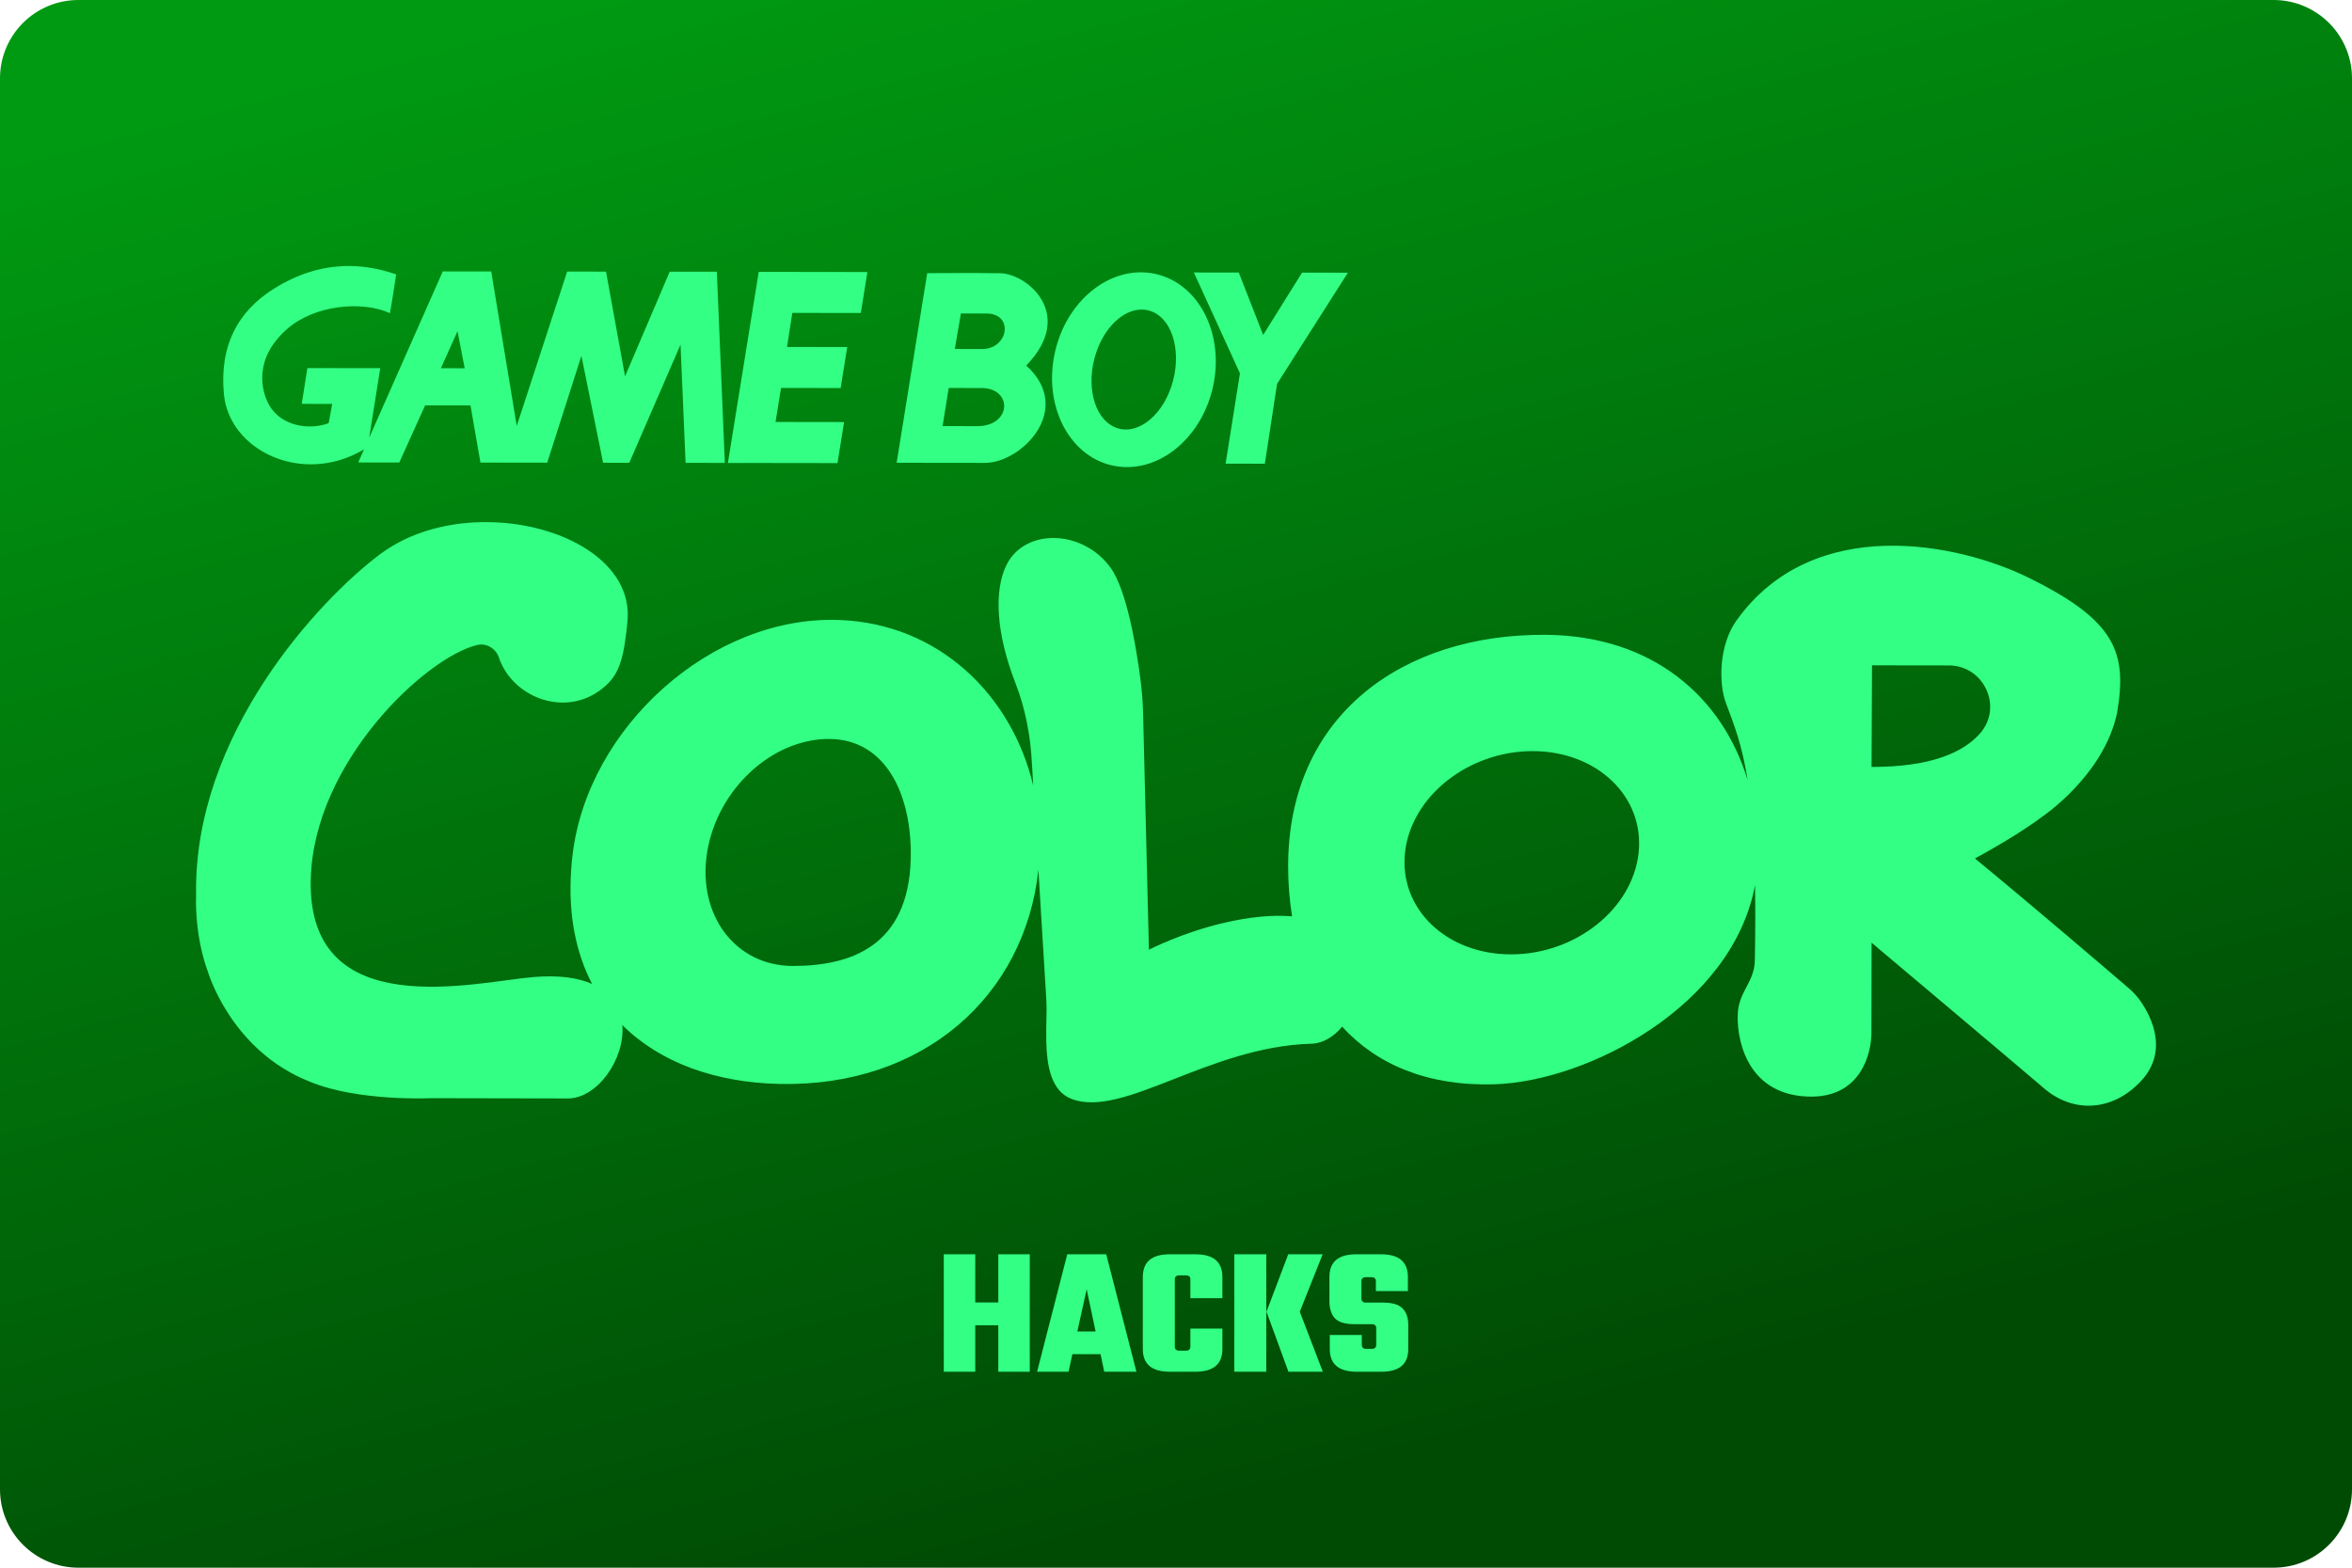
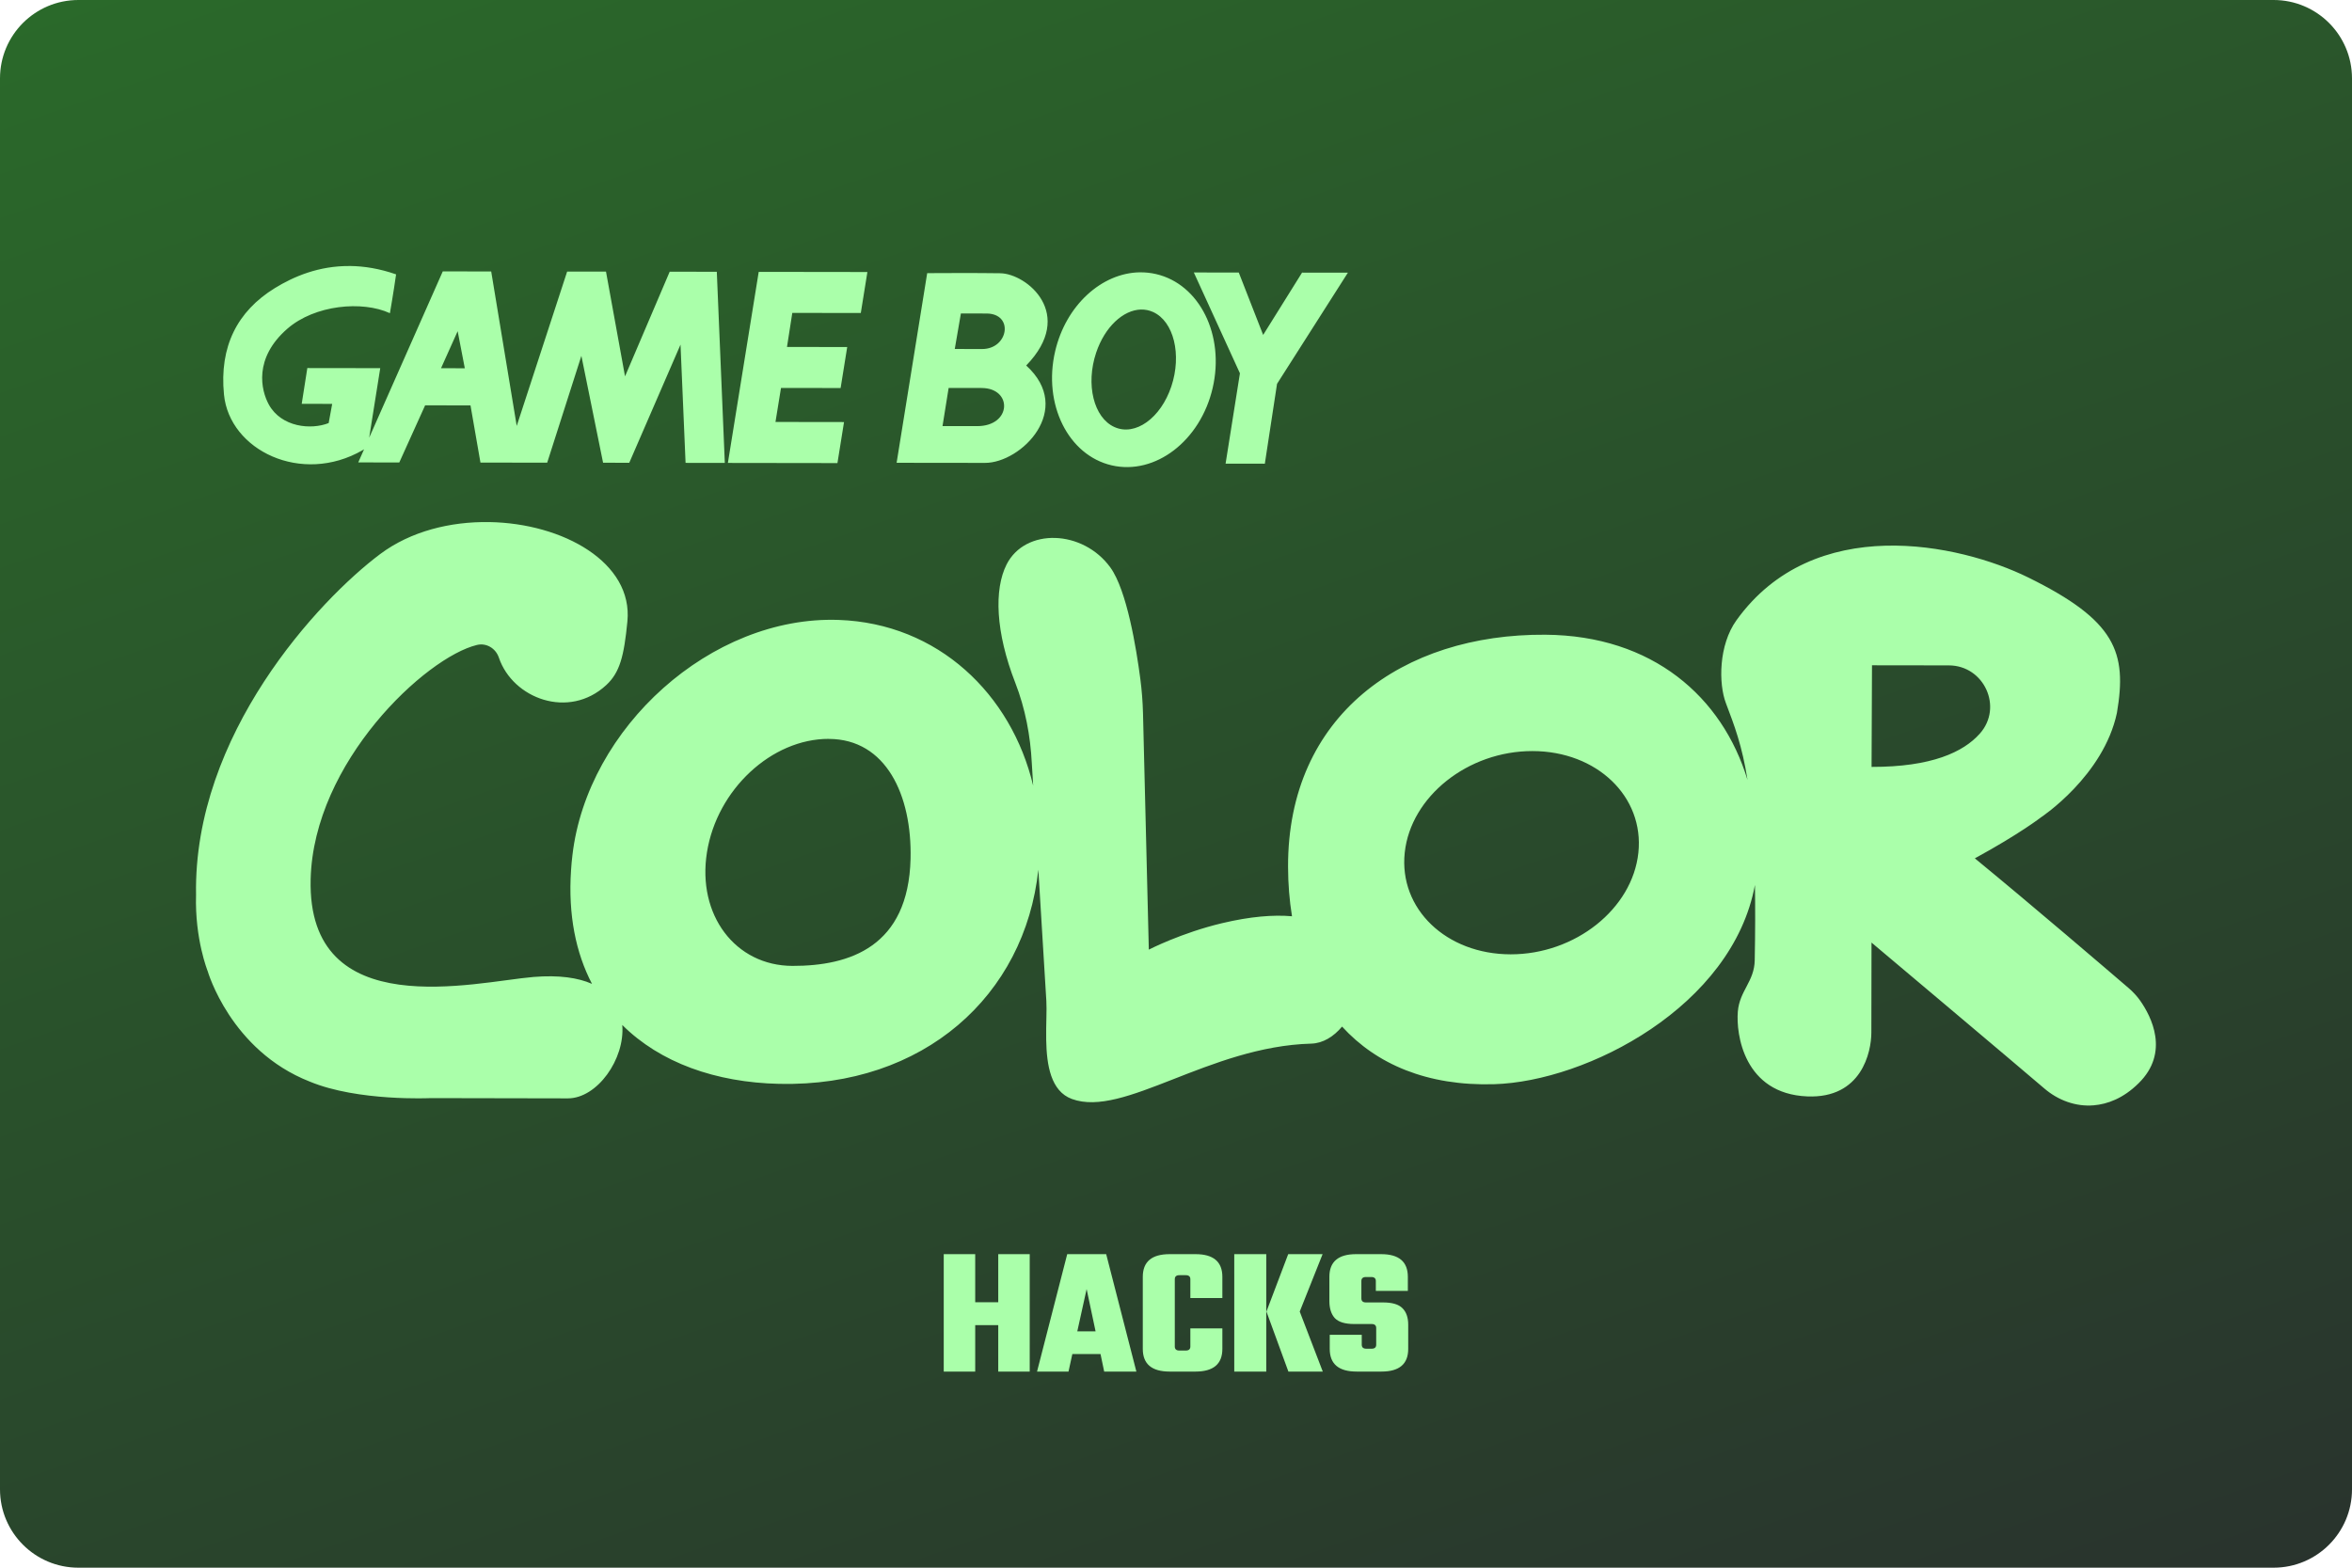
<svg xmlns="http://www.w3.org/2000/svg" width="480" height="320" version="1.1" viewBox="0 0 480 320" xml:space="preserve">
  <defs>
-     <linearGradient id="a" x1="32.282" x2="54.831" y1="-1.175e-16" y2="84.155" gradientTransform="matrix(3.7795 0 0 3.7795 0 -3.766e-6)" gradientUnits="userSpaceOnUse">
-       <stop stop-color="#009912" offset="0" />
-       <stop stop-color="#004b04" offset="1" />
+     <linearGradient id="a" x1="24" x2="71.21" y1="-30.91" y2="103.8" gradientTransform="matrix(3.78 0 0 3.78 -8.828e-6 -4.232e-8)" gradientUnits="userSpaceOnUse">
+       <stop stop-color="#2a7329" offset="0" />
+       <stop stop-color="#29332d" offset="1" />
    </linearGradient>
  </defs>
  <rect width="480" height="320" ry="16" fill="url(#a)" />
-   <path d="m71.451 54.301c-6.354-0.069-11.519 2.142-15.379 4.519-7.646 4.719-11.334 11.927-10.365 21.719 1.115 11.365 15.824 18.551 28.303 11.354 0.138-0.08 0.195-0.122 0.289-0.182l-1.185 2.682 8.375 0.01 5.271-11.656 9.26 0.012 2.031 11.666 13.625 0.021 6.979-21.812 4.428 21.822 5.344 0.01 10.459-24.125 1.031 24.137 8.01 0.01-1.635-39.021-9.615-0.01-9.115 21.365-3.885-21.375-7.928-0.012-10.291 31.512-5.209-31.531-9.885-0.012-15.02 33.949 2.26-14.199-14.875-0.02-1.147 7.301 6.219 0.012-0.719 3.916c-3.562 1.417-9.624 0.876-12.197-3.76-1.625-2.938-3.136-9.48 3.76-15.49 5.615-4.896 15.323-5.771 20.938-3.178 0 0 0.718-4.103 1.26-7.926-3.369-1.172-6.502-1.675-9.391-1.707zm83.393 1.195-6.293 39 22.365 0.031 1.344-8.375-13.99-0.02 1.125-6.938 12.168 0.01 1.344-8.365-12.293-0.02 1.084-6.949 13.979 0.021 1.344-8.365zm77.77 0.092c-7.753 0.117-15.094 6.705-17.281 16.139-2.5 10.781 2.668 21.197 11.543 23.26 8.885 2.062 18.113-5 20.613-15.781 2.51-10.781-2.666-21.197-11.541-23.26-1.111-0.258-2.226-0.374-3.334-0.357zm11.031 0.033 9.406 20.584-2.926 18.438 8.01 0.01 2.49-16.301 14.457-22.688-9.354-0.012-7.938 12.719-4.979-12.738zm-48.629 0.115c-3.16 0.005-5.695 0.021-5.787 0.021l-6.24 38.707s12.812 0.021 18.031 0.021c7.417 0.021 18.293-10.917 8.418-19.875 10.177-10.5 0.115-18.74-5.281-18.834-2.167-0.042-5.925-0.046-9.141-0.041zm37.838 7.449c0.835-0.019 1.664 0.141 2.459 0.498 4.24 1.906 5.905 8.71 3.738 15.199-2.167 6.479-7.364 10.197-11.604 8.291-4.24-1.896-5.917-8.698-3.74-15.188 1.769-5.273 5.526-8.717 9.146-8.801zm-36.75 0.801s0.177-6.54e-4 5.219 0.01c5.656 0.01 4.499 7.26-0.896 7.25-4.417-0.01-5.572-0.01-5.572-0.01zm-102.73 3.615 1.459 7.572-4.854-0.01zm100.24 11.594s1.677-6.54e-4 6.719 0.01c6.365 0.01 6.178 7.781-0.895 7.781-4.417-0.01-7.074-0.01-7.074-0.01zm-93.758 27.383c-7.901-0.133-16.021 1.861-22.252 6.523-12.521 9.375-38.157 36.874-37.584 69.582-0.271 9.01 2.375 15.562 2.375 15.562s4.645 16.178 20.822 22.543c9.844 4.094 24.688 3.375 24.688 3.375s27.908 0.053 27.98 0.053c6.011 0.011 11.704-8.03 11.121-14.98 7.713 7.685 19.054 11.738 32.057 12.021 29.469 0.639 50.112-18.034 52.854-43.717 0.688 11.28 1.226 20.101 1.635 26.801 0.056 0.92 0.038 2.089 0.012 3.338-0.031 1.459-0.074 3.072-0.043 4.725 3e-4 -0.026 2e-3 -0.051 2e-3 -0.076 0.095 5.083 0.925 10.435 5.248 12.023 10.583 3.885 27.927-10.73 48.844-11.303 2.383-0.066 4.579-1.424 6.291-3.477 7.043 7.708 17.415 12.147 31.012 11.758 18.976-0.547 48.668-15.89 53.252-40.666 0.074 4.476 0.07 9.516-0.043 15.385-0.083 4.344-3.083 6.189-3.447 10.449-0.396 4.604 1.24 16.79 14.156 17.332 11.125 0.469 13.094-9.093 13.094-13.041 0.01-6.531 0.031-18.355 0.031-18.355s30.104 25.345 35.281 29.793c2.792 2.396 6.415 3.751 10.082 3.428 2.792-0.24 6.001-1.397 9.137-4.49 6.406-6.281 2.604-13.636 0.344-16.865-0.667-0.948-1.459-1.792-2.334-2.553-4.104-3.521-19.708-16.895-31.416-26.51 9.146-4.979 13.551-8.406 13.551-8.406s12.72-8.407 15.449-21.303c2.094-12.375-0.229-18.833-18.094-27.625-14.188-6.979-43.781-13.238-59.562 8.73-3.646 5.073-3.667 12.917-2.156 16.906 1.712 4.524 3.303 8.624 4.416 15.693-5.133-16.963-19.389-29.505-41.271-29.652-29.115-0.198-52.583 16.437-52.5 47.385 8e-3 3.499 0.283 6.868 0.805 10.086-3.795-0.333-8.486 0.04-14.242 1.404-8.344 1.979-14.979 5.406-14.979 5.406l-1.188-48.281c-0.062-2.333-0.241-4.646-0.543-6.959-0.812-6.229-2.749-18.104-6.104-22.75-5.625-7.771-17.385-8.135-21.188-0.635-2.583 5.104-2.26 13.823 1.772 24.156 2.042 5.25 3.094 10.822 3.375 16.447 0 0 0.241 3.954 0.277 4.543-4.429-18.636-19.383-33.133-39.715-33.834-26-0.896-51.273 21.99-54.314 48.021-0.125 1.031-0.219 2.051-0.281 3.051-0.619 9.167 0.982 16.913 4.277 23.225-2.819-1.246-6.716-1.839-11.934-1.41-11.792 0.969-46.228 9.853-45.488-19.949 0.583-23.938 23.5-45.312 33.938-47.822 1.938-0.469 3.833 0.697 4.469 2.582 2.844 8.385 14.301 12.677 21.926 5.594 2.76-2.562 3.615-5.895 4.303-12.979 1.176-12.018-13.111-20.028-28.195-20.283zm282.19 29.23 15.678 0.021c7.208 0.01 11.124 8.553 6.322 13.928-3.354 3.771-9.844 6.812-22.094 6.791zm-212.87 15.031c11.688 0.021 16.99 11.501 16.688 24.449-0.438 17.969-12.396 21.895-24.094 21.885-11.688-0.021-19.509-10.406-17.457-23.197 2.042-12.792 13.176-23.158 24.863-23.137zm143.62 2.481c13.156 0.01 22.844 9.301 21.615 20.76s-12.896 20.739-26.062 20.729c-13.167-0.01-22.844-9.301-21.615-20.76 1.229-11.458 12.896-20.739 26.062-20.729z" fill="#33ff85" />
-   <path d="m192.61 256.03v23.969h6.422v-9.482h4.703v9.482h6.422v-23.969h-6.422v9.82h-4.703v-9.82zm25.199 0-6.16 23.969h6.422l0.785-3.584h5.748l0.748 3.584h6.57l-6.16-23.969h-7.953zm20.908 0c-3.659 0-5.488 1.545-5.488 4.631v14.709c0 3.086 1.83 4.629 5.488 4.629h5.264c3.659 0 5.488-1.543 5.488-4.629v-4.182h-6.533v3.695c0 0.548-0.311 0.822-0.934 0.822h-1.307c-0.622 0-0.934-0.275-0.934-0.822v-13.738c0-0.548 0.311-0.82 0.934-0.82h1.307c0.622 0 0.934 0.273 0.934 0.82v3.846h6.533v-4.33c0-3.086-1.83-4.631-5.488-4.631h-5.264zm13.178 0v23.969h6.533v-23.969zm11.014 0-4.443 11.723 4.481 12.246h7.018l-4.703-12.246 4.666-11.723zm13.85 0c-3.634 0-5.449 1.545-5.449 4.631v4.928c0 1.518 0.372 2.688 1.119 3.51 0.772 0.796 2.078 1.193 3.92 1.193h3.584c0.622 0 0.934 0.275 0.934 0.822v3.397c0 0.548-0.311 0.822-0.934 0.822h-1.082c-0.622 0-0.934-0.275-0.934-0.822v-2.016h-6.533v2.875c0 3.086 1.83 4.629 5.488 4.629h5.076c3.634 0 5.451-1.543 5.451-4.629v-4.928c0-1.493-0.399-2.627-1.195-3.398-0.772-0.772-2.078-1.156-3.92-1.156h-3.508c-0.622 0-0.934-0.275-0.934-0.822v-3.547c0-0.548 0.311-0.82 0.934-0.82h1.082c0.622 0 0.934 0.273 0.934 0.82v2.016h6.533v-2.873c0-3.086-1.817-4.631-5.451-4.631h-5.115zm-54.99 7.131 1.828 8.625h-3.732z" fill="#33ff85" />
+   <path d="m71.45 54.3c-6.354-0.069-11.52 2.142-15.38 4.52-7.646 4.719-11.33 11.93-10.36 21.72 1.115 11.36 15.82 18.55 28.3 11.35 0.138-0.08 0.195-0.122 0.289-0.182l-1.186 2.682 8.375 0.01 5.272-11.66 9.26 0.012 2.031 11.67 13.62 0.021 6.978-21.81 4.428 21.82 5.344 0.01 10.46-24.12 1.031 24.14 8.01 0.01-1.635-39.02-9.615-0.01-9.115 21.36-3.885-21.38-7.928-0.012-10.29 31.51-5.209-31.53-9.885-0.012-15.02 33.95 2.26-14.2-14.88-0.02-1.146 7.301 6.219 0.012-0.719 3.916c-3.562 1.417-9.624 0.876-12.2-3.76-1.625-2.938-3.136-9.48 3.76-15.49 5.615-4.896 15.32-5.772 20.94-3.178 0 0 0.718-4.103 1.26-7.926-3.369-1.172-6.502-1.676-9.391-1.707zm83.39 1.195-6.293 39 22.36 0.031 1.344-8.375-13.99-0.02 1.125-6.938 12.17 0.01 1.344-8.365-12.29-0.02 1.084-6.949 13.98 0.021 1.344-8.365zm77.77 0.092c-7.753 0.117-15.09 6.705-17.28 16.14-2.5 10.78 2.668 21.2 11.54 23.26 8.885 2.062 18.11-5 20.61-15.78 2.51-10.78-2.666-21.2-11.54-23.26-1.111-0.258-2.226-0.374-3.334-0.357zm11.03 0.033 9.406 20.58-2.926 18.44 8.01 0.01 2.49-16.3 14.46-22.69-9.354-0.012-7.938 12.72-4.978-12.74zm-48.63 0.115c-3.16 0.005-5.695 0.021-5.787 0.021l-6.24 38.71s12.81 0.021 18.03 0.021c7.417 0.021 18.29-10.92 8.418-19.88 10.18-10.5 0.115-18.74-5.281-18.83-2.167-0.042-5.924-0.046-9.141-0.041zm37.84 7.449c0.836-0.019 1.664 0.141 2.459 0.498 4.24 1.906 5.905 8.71 3.738 15.2-2.167 6.479-7.364 10.2-11.6 8.291-4.24-1.896-5.917-8.698-3.74-15.19 1.769-5.273 5.526-8.717 9.146-8.801zm-36.75 0.801s0.177-6.54e-4 5.219 0.01c5.656 0.01 4.499 7.26-0.896 7.25-4.417-0.01-5.572-0.01-5.572-0.01zm-102.7 3.615 1.459 7.572-4.854-0.01zm100.2 11.59s1.677-6.54e-4 6.719 0.01c6.365 0.01 6.178 7.781-0.894 7.781-4.417-0.01-7.074-0.01-7.074-0.01zm-93.76 27.38c-7.901-0.133-16.02 1.861-22.25 6.523-12.52 9.375-38.16 36.87-37.58 69.58-0.271 9.01 2.375 15.56 2.375 15.56s4.645 16.18 20.82 22.54c9.844 4.094 24.69 3.375 24.69 3.375s27.91 0.053 27.98 0.053c6.011 0.011 11.7-8.03 11.12-14.98 7.712 7.685 19.05 11.74 32.06 12.02 29.47 0.639 50.11-18.03 52.85-43.72 0.688 11.28 1.226 20.1 1.635 26.8 0.056 0.92 0.038 2.089 0.012 3.338-0.031 1.459-0.074 3.072-0.043 4.725 3e-4 -0.026 2e-3 -0.051 2e-3 -0.076 0.095 5.083 0.925 10.44 5.248 12.02 10.58 3.885 27.93-10.73 48.84-11.3 2.383-0.066 4.579-1.424 6.291-3.477 7.043 7.708 17.42 12.15 31.01 11.76 18.98-0.547 48.67-15.89 53.25-40.67 0.074 4.476 0.07 9.516-0.043 15.38-0.083 4.344-3.083 6.189-3.447 10.45-0.396 4.604 1.24 16.79 14.16 17.33 11.12 0.469 13.09-9.093 13.09-13.04 0.01-6.531 0.031-18.36 0.031-18.36s30.1 25.34 35.28 29.79c2.792 2.396 6.415 3.751 10.08 3.428 2.792-0.24 6.001-1.396 9.137-4.49 6.406-6.281 2.604-13.64 0.344-16.86-0.667-0.948-1.459-1.792-2.334-2.553-4.104-3.521-19.71-16.9-31.42-26.51 9.146-4.979 13.55-8.406 13.55-8.406s12.72-8.407 15.45-21.3c2.094-12.38-0.229-18.83-18.09-27.62-14.19-6.979-43.78-13.24-59.56 8.73-3.646 5.073-3.667 12.92-2.156 16.91 1.712 4.524 3.303 8.624 4.416 15.69-5.133-16.96-19.39-29.5-41.27-29.65-29.12-0.198-52.58 16.44-52.5 47.38 8e-3 3.499 0.283 6.868 0.805 10.09-3.795-0.333-8.486 0.04-14.24 1.404-8.344 1.979-14.98 5.406-14.98 5.406l-1.188-48.28c-0.062-2.333-0.241-4.646-0.543-6.959-0.812-6.229-2.749-18.1-6.104-22.75-5.625-7.771-17.38-8.135-21.19-0.635-2.583 5.104-2.26 13.82 1.772 24.16 2.042 5.25 3.094 10.82 3.375 16.45 0 0 0.241 3.954 0.277 4.543-4.429-18.64-19.38-33.13-39.72-33.83-26-0.896-51.27 21.99-54.31 48.02-0.125 1.031-0.219 2.051-0.281 3.051-0.619 9.167 0.982 16.91 4.277 23.22-2.819-1.246-6.716-1.839-11.93-1.41-11.79 0.969-46.23 9.853-45.49-19.95 0.583-23.94 23.5-45.31 33.94-47.82 1.938-0.469 3.833 0.697 4.469 2.582 2.844 8.385 14.3 12.68 21.93 5.594 2.76-2.562 3.615-5.895 4.303-12.98 1.176-12.02-13.11-20.03-28.2-20.28zm282.2 29.23 15.68 0.021c7.208 0.01 11.12 8.553 6.322 13.93-3.354 3.771-9.844 6.812-22.09 6.791zm-212.9 15.03c11.69 0.021 16.99 11.5 16.69 24.45-0.438 17.97-12.4 21.9-24.09 21.88-11.69-0.021-19.51-10.41-17.46-23.2 2.042-12.79 13.18-23.16 24.86-23.14zm143.6 2.48c13.16 0.01 22.84 9.301 21.62 20.76s-12.9 20.74-26.06 20.73c-13.17-0.01-22.84-9.301-21.62-20.76 1.229-11.46 12.9-20.74 26.06-20.73z" fill="#afa" />
+   <path d="m192.6 256v23.97h6.422v-9.482h4.703v9.482h6.422v-23.97h-6.422v9.82h-4.703v-9.82zm25.2 0-6.16 23.97h6.422l0.785-3.584h5.748l0.748 3.584h6.57l-6.16-23.97h-7.953zm20.91 0c-3.659 0-5.488 1.545-5.488 4.631v14.71c0 3.086 1.83 4.629 5.488 4.629h5.264c3.659 0 5.488-1.543 5.488-4.629v-4.182h-6.533v3.695c0 0.548-0.311 0.822-0.934 0.822h-1.307c-0.622 0-0.934-0.275-0.934-0.822v-13.74c0-0.548 0.311-0.82 0.934-0.82h1.307c0.622 0 0.934 0.273 0.934 0.82v3.846h6.533v-4.33c0-3.086-1.83-4.631-5.488-4.631h-5.264zm13.18 0v23.97h6.533v-23.97zm11.01 0-4.443 11.72 4.48 12.25h7.018l-4.703-12.25 4.666-11.72zm13.85 0c-3.634 0-5.449 1.545-5.449 4.631v4.928c0 1.518 0.372 2.688 1.119 3.51 0.772 0.796 2.078 1.193 3.92 1.193h3.584c0.622 0 0.934 0.275 0.934 0.822v3.396c0 0.548-0.311 0.822-0.934 0.822h-1.082c-0.622 0-0.934-0.275-0.934-0.822v-2.016h-6.533v2.875c0 3.086 1.83 4.629 5.488 4.629h5.076c3.634 0 5.451-1.543 5.451-4.629v-4.928c0-1.493-0.399-2.627-1.195-3.398-0.772-0.772-2.078-1.156-3.92-1.156h-3.508c-0.622 0-0.934-0.275-0.934-0.822v-3.547c0-0.548 0.311-0.82 0.934-0.82h1.082c0.622 0 0.934 0.273 0.934 0.82v2.016h6.533v-2.873c0-3.086-1.817-4.631-5.451-4.631h-5.115zm-54.99 7.131 1.828 8.625h-3.732z" fill="#afa" />
</svg>
